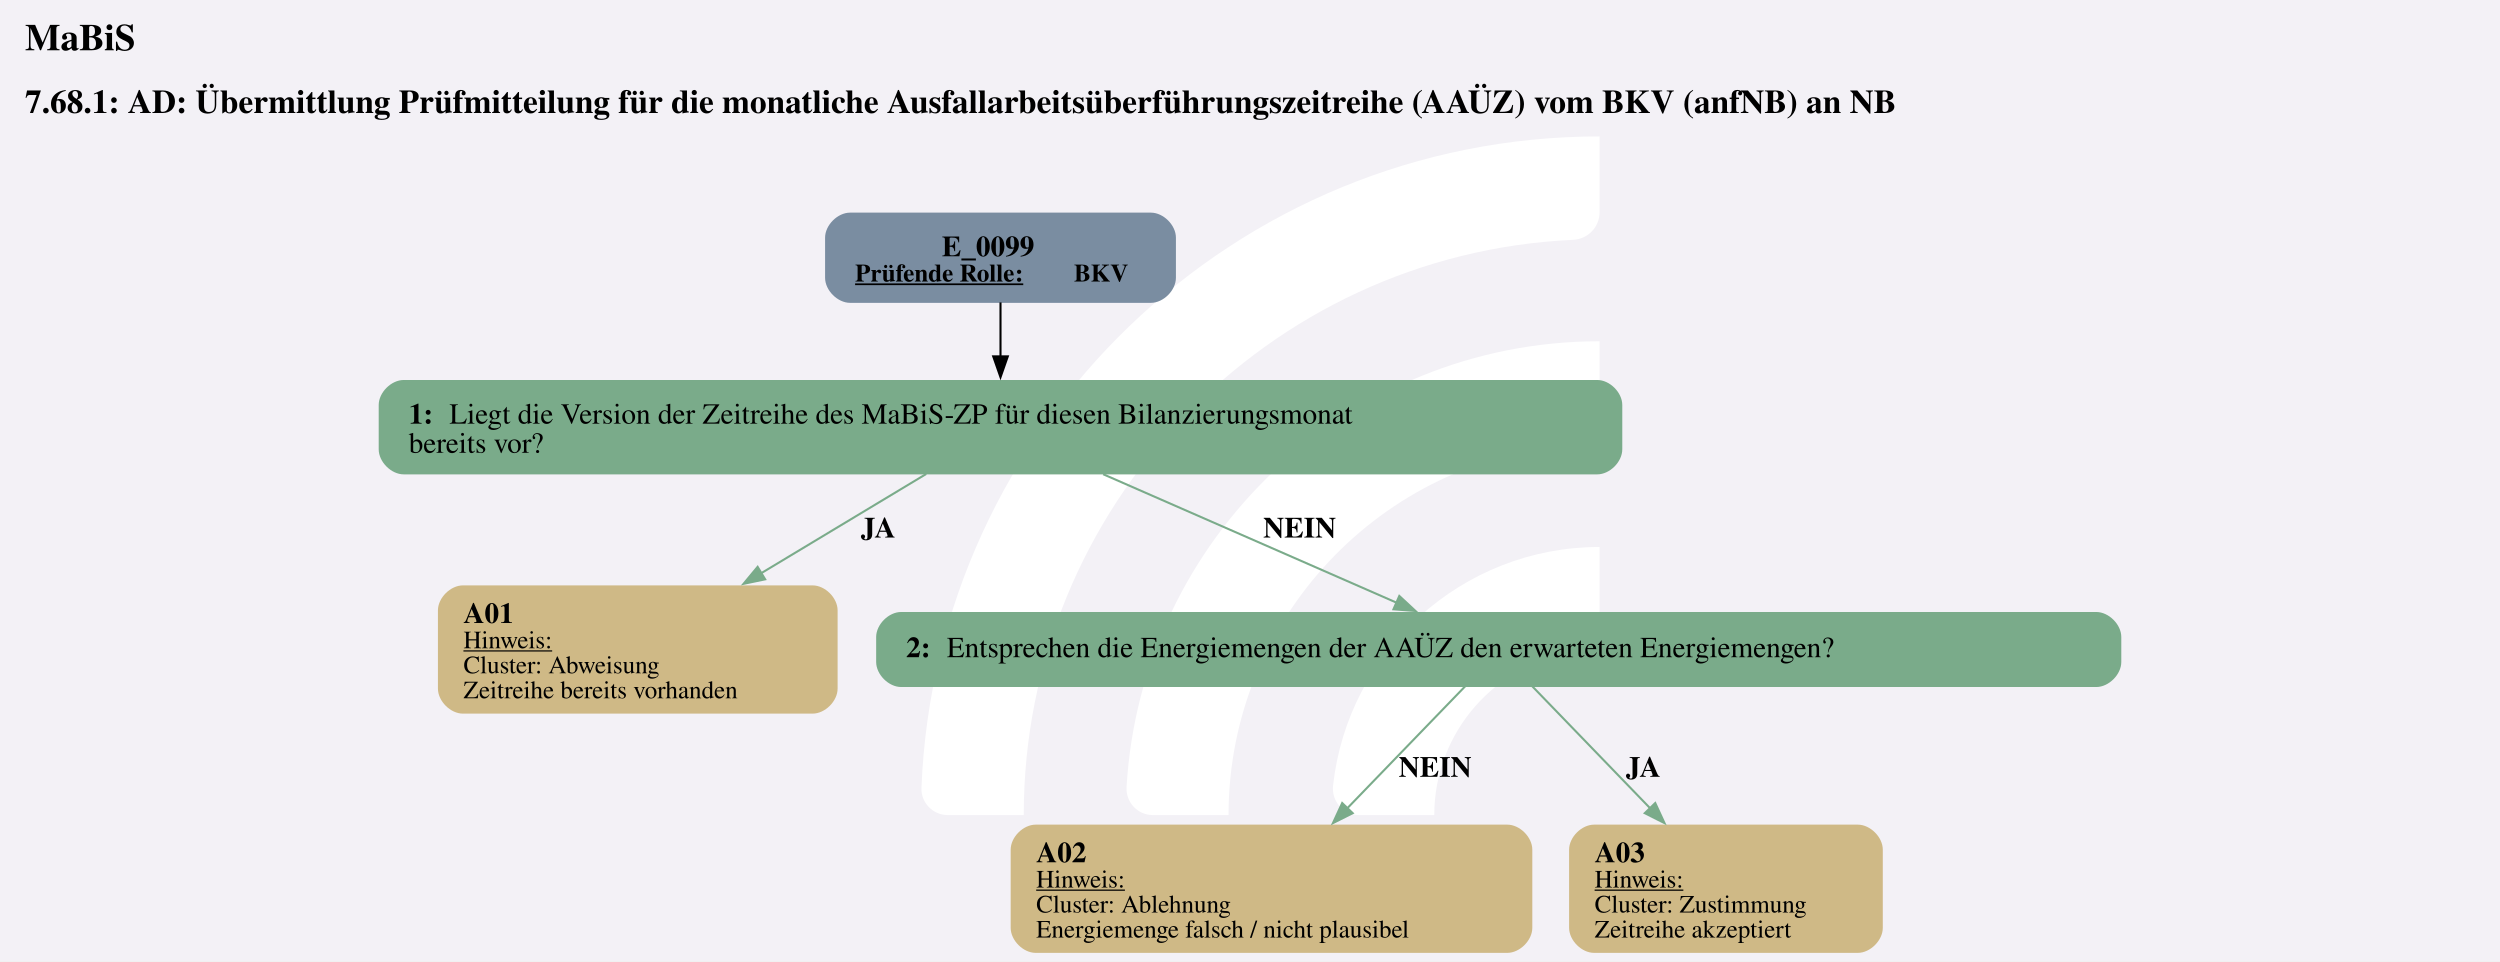
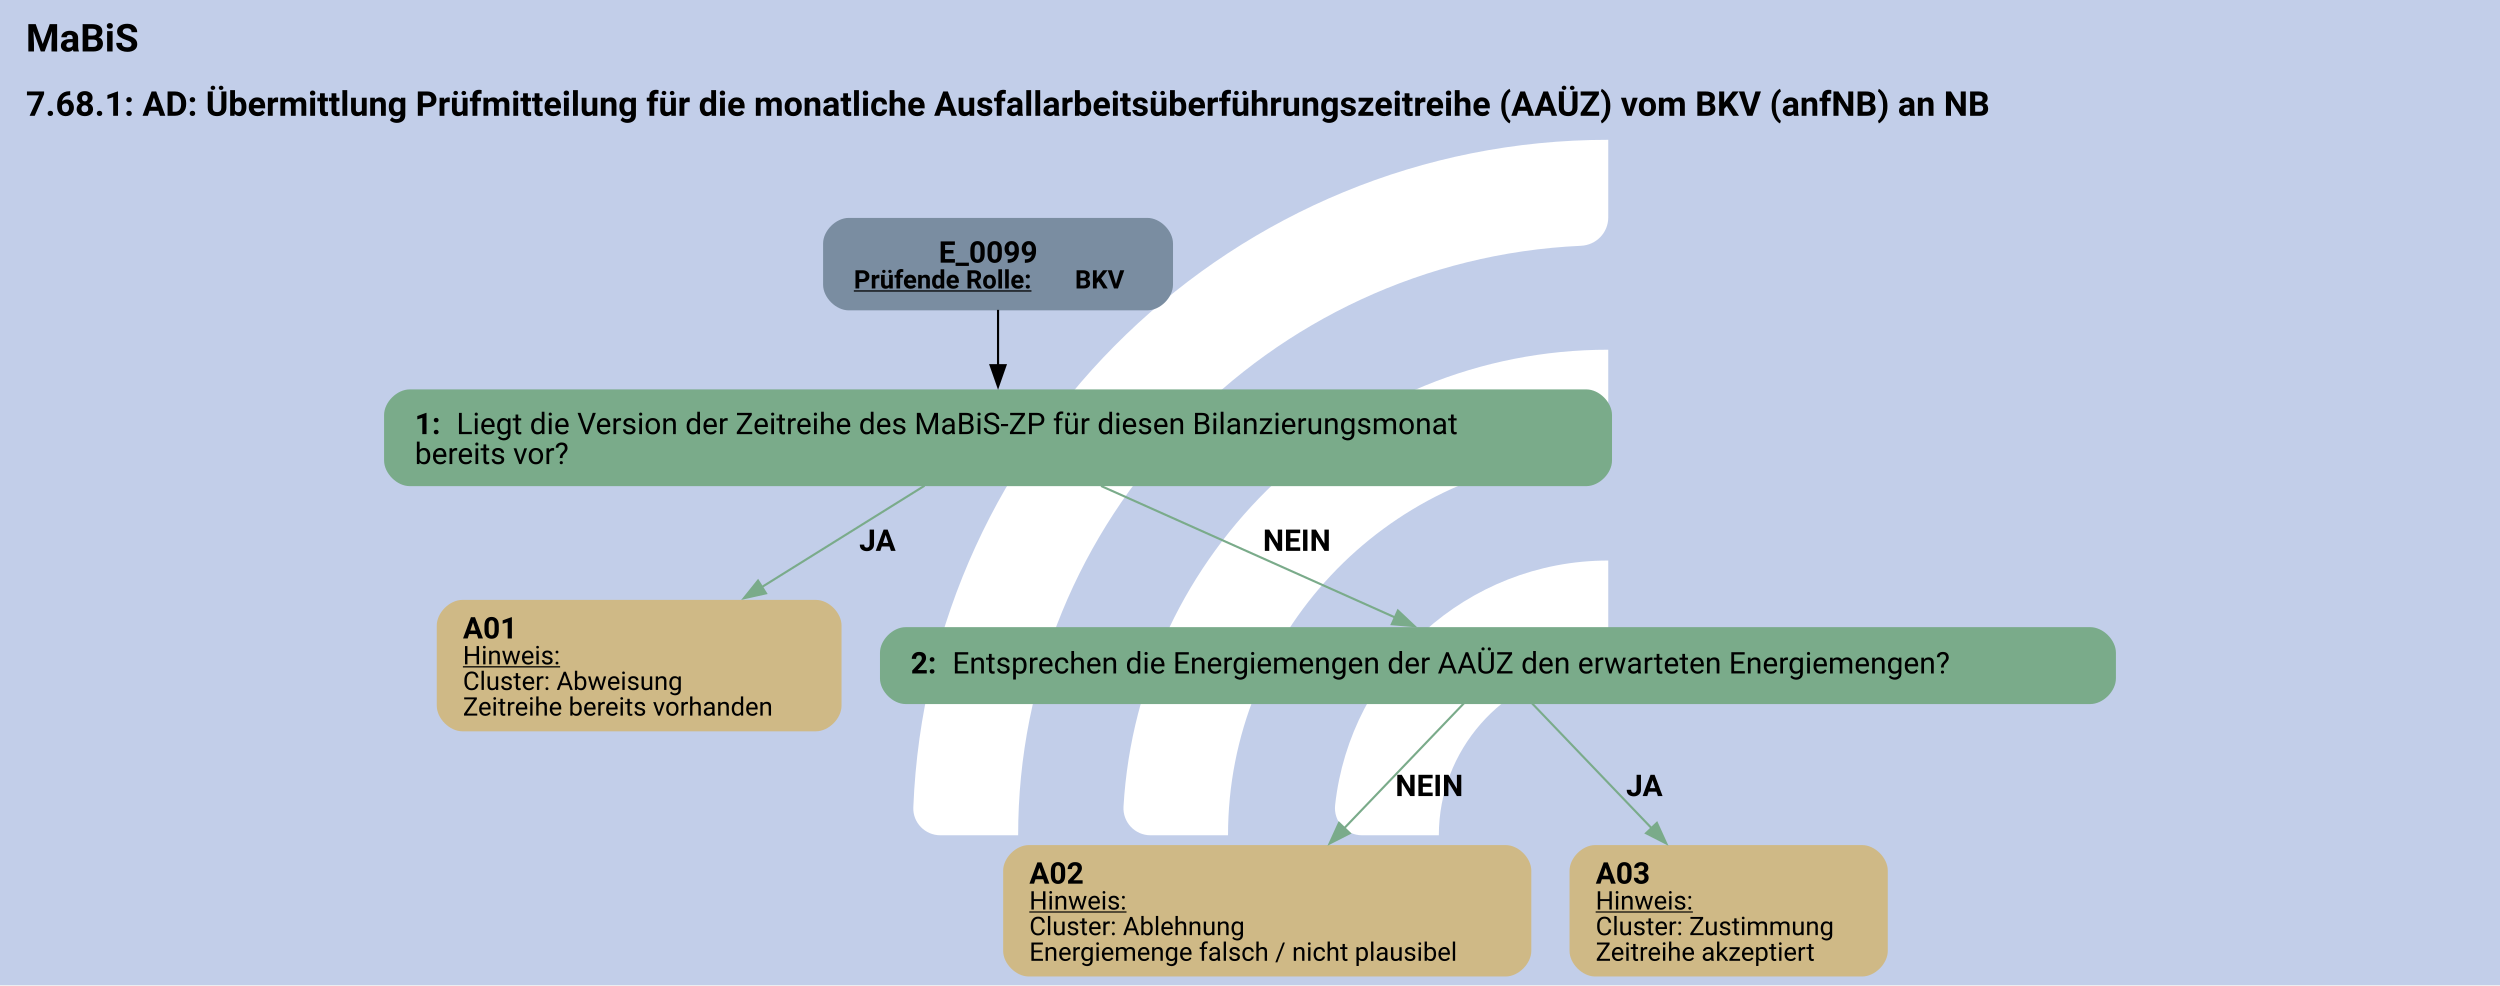
- <svg xmlns="http://www.w3.org/2000/svg" version="1.1" width="1598.667px" viewBox="0 0 1598.667 614.667" height="614.667px">
+ <svg xmlns="http://www.w3.org/2000/svg" version="1.1" width="1560.0px" viewBox="0 0 1560.0 614.667" height="614.667px">
  <g>
-     <svg version="1.1" width="1598.667px" viewBox="0 0 1598.667 614.667" height="614.667px">
-       <polygon fill="#f3f1f6" points="0,0 1598.667,0 1598.667,614.667 0,614.667" />
+     <svg version="1.1" width="1560.0px" viewBox="0 0 1560.0 614.667" height="614.667px">
+       <polygon fill="#c2cee9" points="0,0 1560.0,0 1560.0,614.667 0,614.667" />
      <g>
-         <g transform="translate(548.6719, 61.46667) scale(1 1) translate(0, 0) scale(0.8654839 0.8654839) ">
+         <g transform="translate(529.3386, 61.46667) scale(1 1) translate(0, 0) scale(0.8654839 0.8654839) ">
          <defs>
            <style>.cls-1{fill:#fff;}</style>
          </defs>
          <path class="cls-1" d="M122.44,531.2h-56.1c-11,0-19.9-9.12-19.46-20.11C57.47,243.89,278.15,29.78,547.91,29.78v56.02c0,10.98-8.69,19.89-19.66,20.39-225.51,10.31-405.8,197-405.8,425Z" />
          <path class="cls-1" d="M273.78,531.2h-55.93c-11.23,0-20.09-9.48-19.43-20.69,10.74-183.44,163.39-329.39,349.48-329.39v56.26c0,10.71-8.27,19.62-18.96,20.35-142.35,9.77-255.17,128.69-255.17,273.46Z" />
          <path class="cls-1" d="M425.77,531.2h-55.45c-11.65,0-20.6-10.17-19.33-21.75,10.87-99.03,95.03-176.34,196.92-176.34v57.01c0,10.05-7.28,18.75-17.23,20.16-59.22,8.4-104.91,59.42-104.91,120.92Z" />
        </g>
-         <svg width="1199pt" height="461pt" viewBox="0.00 0.00 1199.25 461.10">
+         <svg width="1170pt" height="461pt" viewBox="0.00 0.00 1170.00 461.10">
          <g id="graph0" class="graph" transform="scale(1 1) rotate(0) translate(4 457.1)">
-             <text text-anchor="start" x="8" y="-433" font-family="Times,serif" font-weight="bold" font-size="18.00">MaBiS</text>
-             <text text-anchor="start" x="8" y="-402.9" font-family="Times,serif" font-weight="bold" font-size="16.00">7.68.1: AD: Übermittlung Prüfmitteilung für die monatliche Ausfallarbeitsüberführungszeitreihe (AAÜZ) vom BKV (anfNB) an NB</text>
+             <text text-anchor="start" x="8" y="-433" font-family="Roboto, sans-serif" font-weight="bold" font-size="18.00">MaBiS</text>
+             <text text-anchor="start" x="8" y="-402.9" font-family="Roboto, sans-serif" font-weight="bold" font-size="16.00">7.68.1: AD: Übermittlung Prüfmitteilung für die monatliche Ausfallarbeitsüberführungszeitreihe (AAÜZ) vom BKV (anfNB) an NB</text>
            <g id="node1" class="node">
-               <path fill="#7a8da1" stroke="black" stroke-width="0" d="M548.09,-355.1C548.09,-355.1 403.79,-355.1 403.79,-355.1 397.79,-355.1 391.79,-349.1 391.79,-343.1 391.79,-343.1 391.79,-323.82 391.79,-323.82 391.79,-317.82 397.79,-311.82 403.79,-311.82 403.79,-311.82 548.09,-311.82 548.09,-311.82 554.09,-311.82 560.09,-317.82 560.09,-323.82 560.09,-323.82 560.09,-343.1 560.09,-343.1 560.09,-349.1 554.09,-355.1 548.09,-355.1" />
-               <text text-anchor="start" x="447.81" y="-334.16" font-family="Times,serif" font-weight="bold" font-size="14.00">E_0099</text>
-               <text text-anchor="start" x="406.19" y="-322.06" font-family="Times,serif" font-weight="bold" text-decoration="underline" font-size="12.00">Prüfende Rolle:</text>
-               <text text-anchor="start" x="511.19" y="-322.06" font-family="Times,serif" font-weight="bold" font-size="12.00"> BKV</text>
+               <path fill="#7a8da1" stroke="black" stroke-width="0" d="M532.96,-355.1C532.96,-355.1 393.16,-355.1 393.16,-355.1 387.16,-355.1 381.16,-349.1 381.16,-343.1 381.16,-343.1 381.16,-323.82 381.16,-323.82 381.16,-317.82 387.16,-311.82 393.16,-311.82 393.16,-311.82 532.96,-311.82 532.96,-311.82 538.96,-311.82 544.96,-317.82 544.96,-323.82 544.96,-323.82 544.96,-343.1 544.96,-343.1 544.96,-349.1 538.96,-355.1 532.96,-355.1" />
+               <text text-anchor="start" x="435.31" y="-334.16" font-family="Roboto, sans-serif" font-weight="bold" font-size="14.00">E_0099</text>
+               <text text-anchor="start" x="395.56" y="-322.06" font-family="Roboto, sans-serif" font-weight="bold" text-decoration="underline" font-size="12.00">Prüfende Rolle:</text>
+               <text text-anchor="start" x="499.06" y="-322.06" font-family="Roboto, sans-serif" font-weight="bold" font-size="12.00"> BKV</text>
            </g>
            <g id="node2" class="node">
-               <path fill="#7aab8a" stroke="black" stroke-width="0" d="M762.21,-274.82C762.21,-274.82 189.66,-274.82 189.66,-274.82 183.66,-274.82 177.66,-268.82 177.66,-262.82 177.66,-262.82 177.66,-241.54 177.66,-241.54 177.66,-235.54 183.66,-229.54 189.66,-229.54 189.66,-229.54 762.21,-229.54 762.21,-229.54 768.21,-229.54 774.21,-235.54 774.21,-241.54 774.21,-241.54 774.21,-262.82 774.21,-262.82 774.21,-268.82 768.21,-274.82 762.21,-274.82" />
-               <text text-anchor="start" x="192.06" y="-253.88" font-family="Times,serif" font-weight="bold" font-size="14.00">1: </text>
-               <text text-anchor="start" x="211.56" y="-253.88" font-family="Times,serif" font-size="14.00">Liegt die Version der Zeitreihe des MaBiS-ZP für diesen Bilanzierungsmonat</text>
-               <text text-anchor="start" x="192.06" y="-239.88" font-family="Times,serif" font-size="14.00">bereits vor?</text>
+               <path fill="#7aab8a" stroke="black" stroke-width="0" d="M738.46,-274.82C738.46,-274.82 187.66,-274.82 187.66,-274.82 181.66,-274.82 175.66,-268.82 175.66,-262.82 175.66,-262.82 175.66,-241.54 175.66,-241.54 175.66,-235.54 181.66,-229.54 187.66,-229.54 187.66,-229.54 738.46,-229.54 738.46,-229.54 744.46,-229.54 750.46,-235.54 750.46,-241.54 750.46,-241.54 750.46,-262.82 750.46,-262.82 750.46,-268.82 744.46,-274.82 738.46,-274.82" />
+               <text text-anchor="start" x="190.06" y="-253.88" font-family="Roboto, sans-serif" font-weight="bold" font-size="14.00">1: </text>
+               <text text-anchor="start" x="209.56" y="-253.88" font-family="Roboto, sans-serif" font-size="14.00">Liegt die Version der Zeitreihe des MaBiS-ZP für diesen Bilanzierungsmonat</text>
+               <text text-anchor="start" x="190.06" y="-239.88" font-family="Roboto, sans-serif" font-size="14.00">bereits vor?</text>
            </g>
            <g id="edge1" class="edge">
-               <path fill="none" stroke="black" d="M475.94,-312.04C475.94,-304.07 475.94,-294.72 475.94,-285.86" />
-               <polygon fill="black" stroke="black" points="479.44,-286.15 475.94,-276.15 472.44,-286.15 479.44,-286.15" />
+               <path fill="none" stroke="black" d="M463.06,-312.04C463.06,-304.07 463.06,-294.72 463.06,-285.86" />
+               <polygon fill="black" stroke="black" points="466.56,-286.15 463.06,-276.15 459.56,-286.15 466.56,-286.15" />
            </g>
            <g id="node3" class="node">
-               <path fill="#cfb986" stroke="black" stroke-width="0" d="M385.8,-176.29C385.8,-176.29 218.07,-176.29 218.07,-176.29 212.07,-176.29 206.07,-170.29 206.07,-164.29 206.07,-164.29 206.07,-126.77 206.07,-126.77 206.07,-120.77 212.07,-114.77 218.07,-114.77 218.07,-114.77 385.8,-114.77 385.8,-114.77 391.8,-114.77 397.8,-120.77 397.8,-126.77 397.8,-126.77 397.8,-164.29 397.8,-164.29 397.8,-170.29 391.8,-176.29 385.8,-176.29" />
-               <text text-anchor="start" x="218.31" y="-158.23" font-family="Times,serif" font-weight="bold" font-size="14.00">A01</text>
-               <text text-anchor="start" x="218.31" y="-146.13" font-family="Times,serif" text-decoration="underline" font-size="12.00">Hinweis:</text>
-               <text text-anchor="start" x="218.31" y="-134.13" font-family="Times,serif" font-size="12.00">Cluster: Abweisung</text>
-               <text text-anchor="start" x="218.31" y="-122.13" font-family="Times,serif" font-size="12.00">Zeitreihe bereits vorhanden</text>
+               <path fill="#cfb986" stroke="black" stroke-width="0" d="M377.8,-176.29C377.8,-176.29 212.32,-176.29 212.32,-176.29 206.32,-176.29 200.32,-170.29 200.32,-164.29 200.32,-164.29 200.32,-126.77 200.32,-126.77 200.32,-120.77 206.32,-114.77 212.32,-114.77 212.32,-114.77 377.8,-114.77 377.8,-114.77 383.8,-114.77 389.8,-120.77 389.8,-126.77 389.8,-126.77 389.8,-164.29 389.8,-164.29 389.8,-170.29 383.8,-176.29 377.8,-176.29" />
+               <text text-anchor="start" x="212.56" y="-158.23" font-family="Roboto, sans-serif" font-weight="bold" font-size="14.00">A01</text>
+               <text text-anchor="start" x="212.56" y="-146.13" font-family="Roboto, sans-serif" text-decoration="underline" font-size="12.00">Hinweis:</text>
+               <text text-anchor="start" x="212.56" y="-134.13" font-family="Roboto, sans-serif" font-size="12.00">Cluster: Abweisung</text>
+               <text text-anchor="start" x="212.56" y="-122.13" font-family="Roboto, sans-serif" font-size="12.00">Zeitreihe bereits vorhanden</text>
            </g>
            <g id="edge2" class="edge">
-               <path fill="none" stroke="#7aab8a" d="M440.31,-229.75C417.56,-216.07 387.52,-198 361.24,-182.19" />
-               <polygon fill="#7aab8a" stroke="#7aab8a" points="363.04,-179.2 352.67,-177.04 359.43,-185.19 363.04,-179.2" />
-               <text text-anchor="start" x="408.94" y="-199.24" font-family="Times,serif" font-weight="bold" font-size="14.00">JA</text>
+               <path fill="none" stroke="#7aab8a" d="M428.66,-229.75C406.7,-216.07 377.69,-198 352.32,-182.19" />
+               <polygon fill="#7aab8a" stroke="#7aab8a" points="354.42,-179.38 344.08,-177.06 350.71,-185.32 354.42,-179.38" />
+               <text text-anchor="start" x="398.06" y="-199.24" font-family="Roboto, sans-serif" font-weight="bold" font-size="14.00">JA</text>
            </g>
            <g id="node4" class="node">
-               <path fill="#7aab8a" stroke="black" stroke-width="0" d="M1001.59,-163.53C1001.59,-163.53 428.29,-163.53 428.29,-163.53 422.29,-163.53 416.29,-157.53 416.29,-151.53 416.29,-151.53 416.29,-139.53 416.29,-139.53 416.29,-133.53 422.29,-127.53 428.29,-127.53 428.29,-127.53 1001.59,-127.53 1001.59,-127.53 1007.59,-127.53 1013.59,-133.53 1013.59,-139.53 1013.59,-139.53 1013.59,-151.53 1013.59,-151.53 1013.59,-157.53 1007.59,-163.53 1001.59,-163.53" />
-               <text text-anchor="start" x="430.69" y="-141.85" font-family="Times,serif" font-weight="bold" font-size="14.00">2: </text>
-               <text text-anchor="start" x="450.19" y="-141.85" font-family="Times,serif" font-size="14.00">Entsprechen die Energiemengen der AAÜZ den erwarteten Energiemengen?</text>
+               <path fill="#7aab8a" stroke="black" stroke-width="0" d="M974.34,-163.53C974.34,-163.53 419.79,-163.53 419.79,-163.53 413.79,-163.53 407.79,-157.53 407.79,-151.53 407.79,-151.53 407.79,-139.53 407.79,-139.53 407.79,-133.53 413.79,-127.53 419.79,-127.53 419.79,-127.53 974.34,-127.53 974.34,-127.53 980.34,-127.53 986.34,-133.53 986.34,-139.53 986.34,-139.53 986.34,-151.53 986.34,-151.53 986.34,-157.53 980.34,-163.53 974.34,-163.53" />
+               <text text-anchor="start" x="422.19" y="-141.85" font-family="Roboto, sans-serif" font-weight="bold" font-size="14.00">2: </text>
+               <text text-anchor="start" x="441.69" y="-141.85" font-family="Roboto, sans-serif" font-size="14.00">Entsprechen die Energiemengen der AAÜZ den erwarteten Energiemengen?</text>
            </g>
            <g id="edge3" class="edge">
-               <path fill="none" stroke="#7aab8a" d="M525.17,-229.62C566.4,-211.57 624.94,-185.94 666.07,-167.93" />
-               <polygon fill="#7aab8a" stroke="#7aab8a" points="667.25,-171.23 675.01,-164.01 664.44,-164.82 667.25,-171.23" />
-               <text text-anchor="start" x="601.94" y="-199.24" font-family="Times,serif" font-weight="bold" font-size="14.00">NEIN</text>
+               <path fill="none" stroke="#7aab8a" d="M511.26,-229.62C551.55,-211.61 608.71,-186.04 648.96,-168.04" />
+               <polygon fill="#7aab8a" stroke="#7aab8a" points="650.24,-171.3 657.94,-164.03 647.38,-164.91 650.24,-171.3" />
+               <text text-anchor="start" x="587.06" y="-199.24" font-family="Roboto, sans-serif" font-weight="bold" font-size="14.00">NEIN</text>
            </g>
            <g id="node5" class="node">
-               <path fill="#cfb986" stroke="black" stroke-width="0" d="M719.05,-61.52C719.05,-61.52 492.82,-61.52 492.82,-61.52 486.82,-61.52 480.82,-55.52 480.82,-49.52 480.82,-49.52 480.82,-12 480.82,-12 480.82,-6 486.82,0 492.82,0 492.82,0 719.05,0 719.05,0 725.05,0 731.05,-6 731.05,-12 731.05,-12 731.05,-49.52 731.05,-49.52 731.05,-55.52 725.05,-61.52 719.05,-61.52" />
-               <text text-anchor="start" x="493.06" y="-43.46" font-family="Times,serif" font-weight="bold" font-size="14.00">A02</text>
-               <text text-anchor="start" x="493.06" y="-31.36" font-family="Times,serif" text-decoration="underline" font-size="12.00">Hinweis:</text>
-               <text text-anchor="start" x="493.06" y="-19.36" font-family="Times,serif" font-size="12.00">Cluster: Ablehnung</text>
-               <text text-anchor="start" x="493.06" y="-7.36" font-family="Times,serif" font-size="12.00">Energiemenge falsch / nicht plausibel</text>
+               <path fill="#cfb986" stroke="black" stroke-width="0" d="M700.68,-61.52C700.68,-61.52 477.45,-61.52 477.45,-61.52 471.45,-61.52 465.45,-55.52 465.45,-49.52 465.45,-49.52 465.45,-12 465.45,-12 465.45,-6 471.45,0 477.45,0 477.45,0 700.68,0 700.68,0 706.68,0 712.68,-6 712.68,-12 712.68,-12 712.68,-49.52 712.68,-49.52 712.68,-55.52 706.68,-61.52 700.68,-61.52" />
+               <text text-anchor="start" x="477.69" y="-43.46" font-family="Roboto, sans-serif" font-weight="bold" font-size="14.00">A02</text>
+               <text text-anchor="start" x="477.69" y="-31.36" font-family="Roboto, sans-serif" text-decoration="underline" font-size="12.00">Hinweis:</text>
+               <text text-anchor="start" x="477.69" y="-19.36" font-family="Roboto, sans-serif" font-size="12.00">Cluster: Ablehnung</text>
+               <text text-anchor="start" x="477.69" y="-7.36" font-family="Roboto, sans-serif" font-size="12.00">Energiemenge falsch / nicht plausibel</text>
            </g>
            <g id="edge4" class="edge">
-               <path fill="none" stroke="#7aab8a" d="M698.85,-127.89C684.03,-112.56 661.5,-89.25 642.34,-69.42" />
-               <polygon fill="#7aab8a" stroke="#7aab8a" points="644.89,-67.02 635.42,-62.26 639.85,-71.88 644.89,-67.02" />
-               <text text-anchor="start" x="666.94" y="-84.47" font-family="Times,serif" font-weight="bold" font-size="14.00">NEIN</text>
+               <path fill="none" stroke="#7aab8a" d="M681.13,-127.89C666.44,-112.56 644.12,-89.25 625.13,-69.42" />
+               <polygon fill="#7aab8a" stroke="#7aab8a" points="627.72,-67.07 618.28,-62.27 622.67,-71.91 627.72,-67.07" />
+               <text text-anchor="start" x="649.06" y="-84.47" font-family="Roboto, sans-serif" font-weight="bold" font-size="14.00">NEIN</text>
            </g>
            <g id="node6" class="node">
-               <path fill="#cfb986" stroke="black" stroke-width="0" d="M887.18,-61.52C887.18,-61.52 760.7,-61.52 760.7,-61.52 754.7,-61.52 748.7,-55.52 748.7,-49.52 748.7,-49.52 748.7,-12 748.7,-12 748.7,-6 754.7,0 760.7,0 760.7,0 887.18,0 887.18,0 893.18,0 899.18,-6 899.18,-12 899.18,-12 899.18,-49.52 899.18,-49.52 899.18,-55.52 893.18,-61.52 887.18,-61.52" />
-               <text text-anchor="start" x="760.94" y="-43.46" font-family="Times,serif" font-weight="bold" font-size="14.00">A03</text>
-               <text text-anchor="start" x="760.94" y="-31.36" font-family="Times,serif" text-decoration="underline" font-size="12.00">Hinweis:</text>
-               <text text-anchor="start" x="760.94" y="-19.36" font-family="Times,serif" font-size="12.00">Cluster: Zustimmung</text>
-               <text text-anchor="start" x="760.94" y="-7.36" font-family="Times,serif" font-size="12.00">Zeitreihe akzeptiert</text>
+               <path fill="#cfb986" stroke="black" stroke-width="0" d="M867.55,-61.52C867.55,-61.52 742.57,-61.52 742.57,-61.52 736.57,-61.52 730.57,-55.52 730.57,-49.52 730.57,-49.52 730.57,-12 730.57,-12 730.57,-6 736.57,0 742.57,0 742.57,0 867.55,0 867.55,0 873.55,0 879.55,-6 879.55,-12 879.55,-12 879.55,-49.52 879.55,-49.52 879.55,-55.52 873.55,-61.52 867.55,-61.52" />
+               <text text-anchor="start" x="742.81" y="-43.46" font-family="Roboto, sans-serif" font-weight="bold" font-size="14.00">A03</text>
+               <text text-anchor="start" x="742.81" y="-31.36" font-family="Roboto, sans-serif" text-decoration="underline" font-size="12.00">Hinweis:</text>
+               <text text-anchor="start" x="742.81" y="-19.36" font-family="Roboto, sans-serif" font-size="12.00">Cluster: Zustimmung</text>
+               <text text-anchor="start" x="742.81" y="-7.36" font-family="Roboto, sans-serif" font-size="12.00">Zeitreihe akzeptiert</text>
            </g>
            <g id="edge5" class="edge">
-               <path fill="none" stroke="#7aab8a" d="M731.02,-127.89C745.84,-112.56 768.37,-89.25 787.53,-69.42" />
-               <polygon fill="#7aab8a" stroke="#7aab8a" points="790.02,-71.88 794.46,-62.26 784.99,-67.02 790.02,-71.88" />
-               <text text-anchor="start" x="775.94" y="-84.47" font-family="Times,serif" font-weight="bold" font-size="14.00">JA</text>
+               <path fill="none" stroke="#7aab8a" d="M713,-127.89C727.68,-112.56 750.01,-89.25 768.99,-69.42" />
+               <polygon fill="#7aab8a" stroke="#7aab8a" points="771.46,-71.91 775.85,-62.27 766.4,-67.07 771.46,-71.91" />
+               <text text-anchor="start" x="757.06" y="-84.47" font-family="Roboto, sans-serif" font-weight="bold" font-size="14.00">JA</text>
            </g>
          </g>
        </svg>
      </g>
    </svg>
  </g>
</svg>
